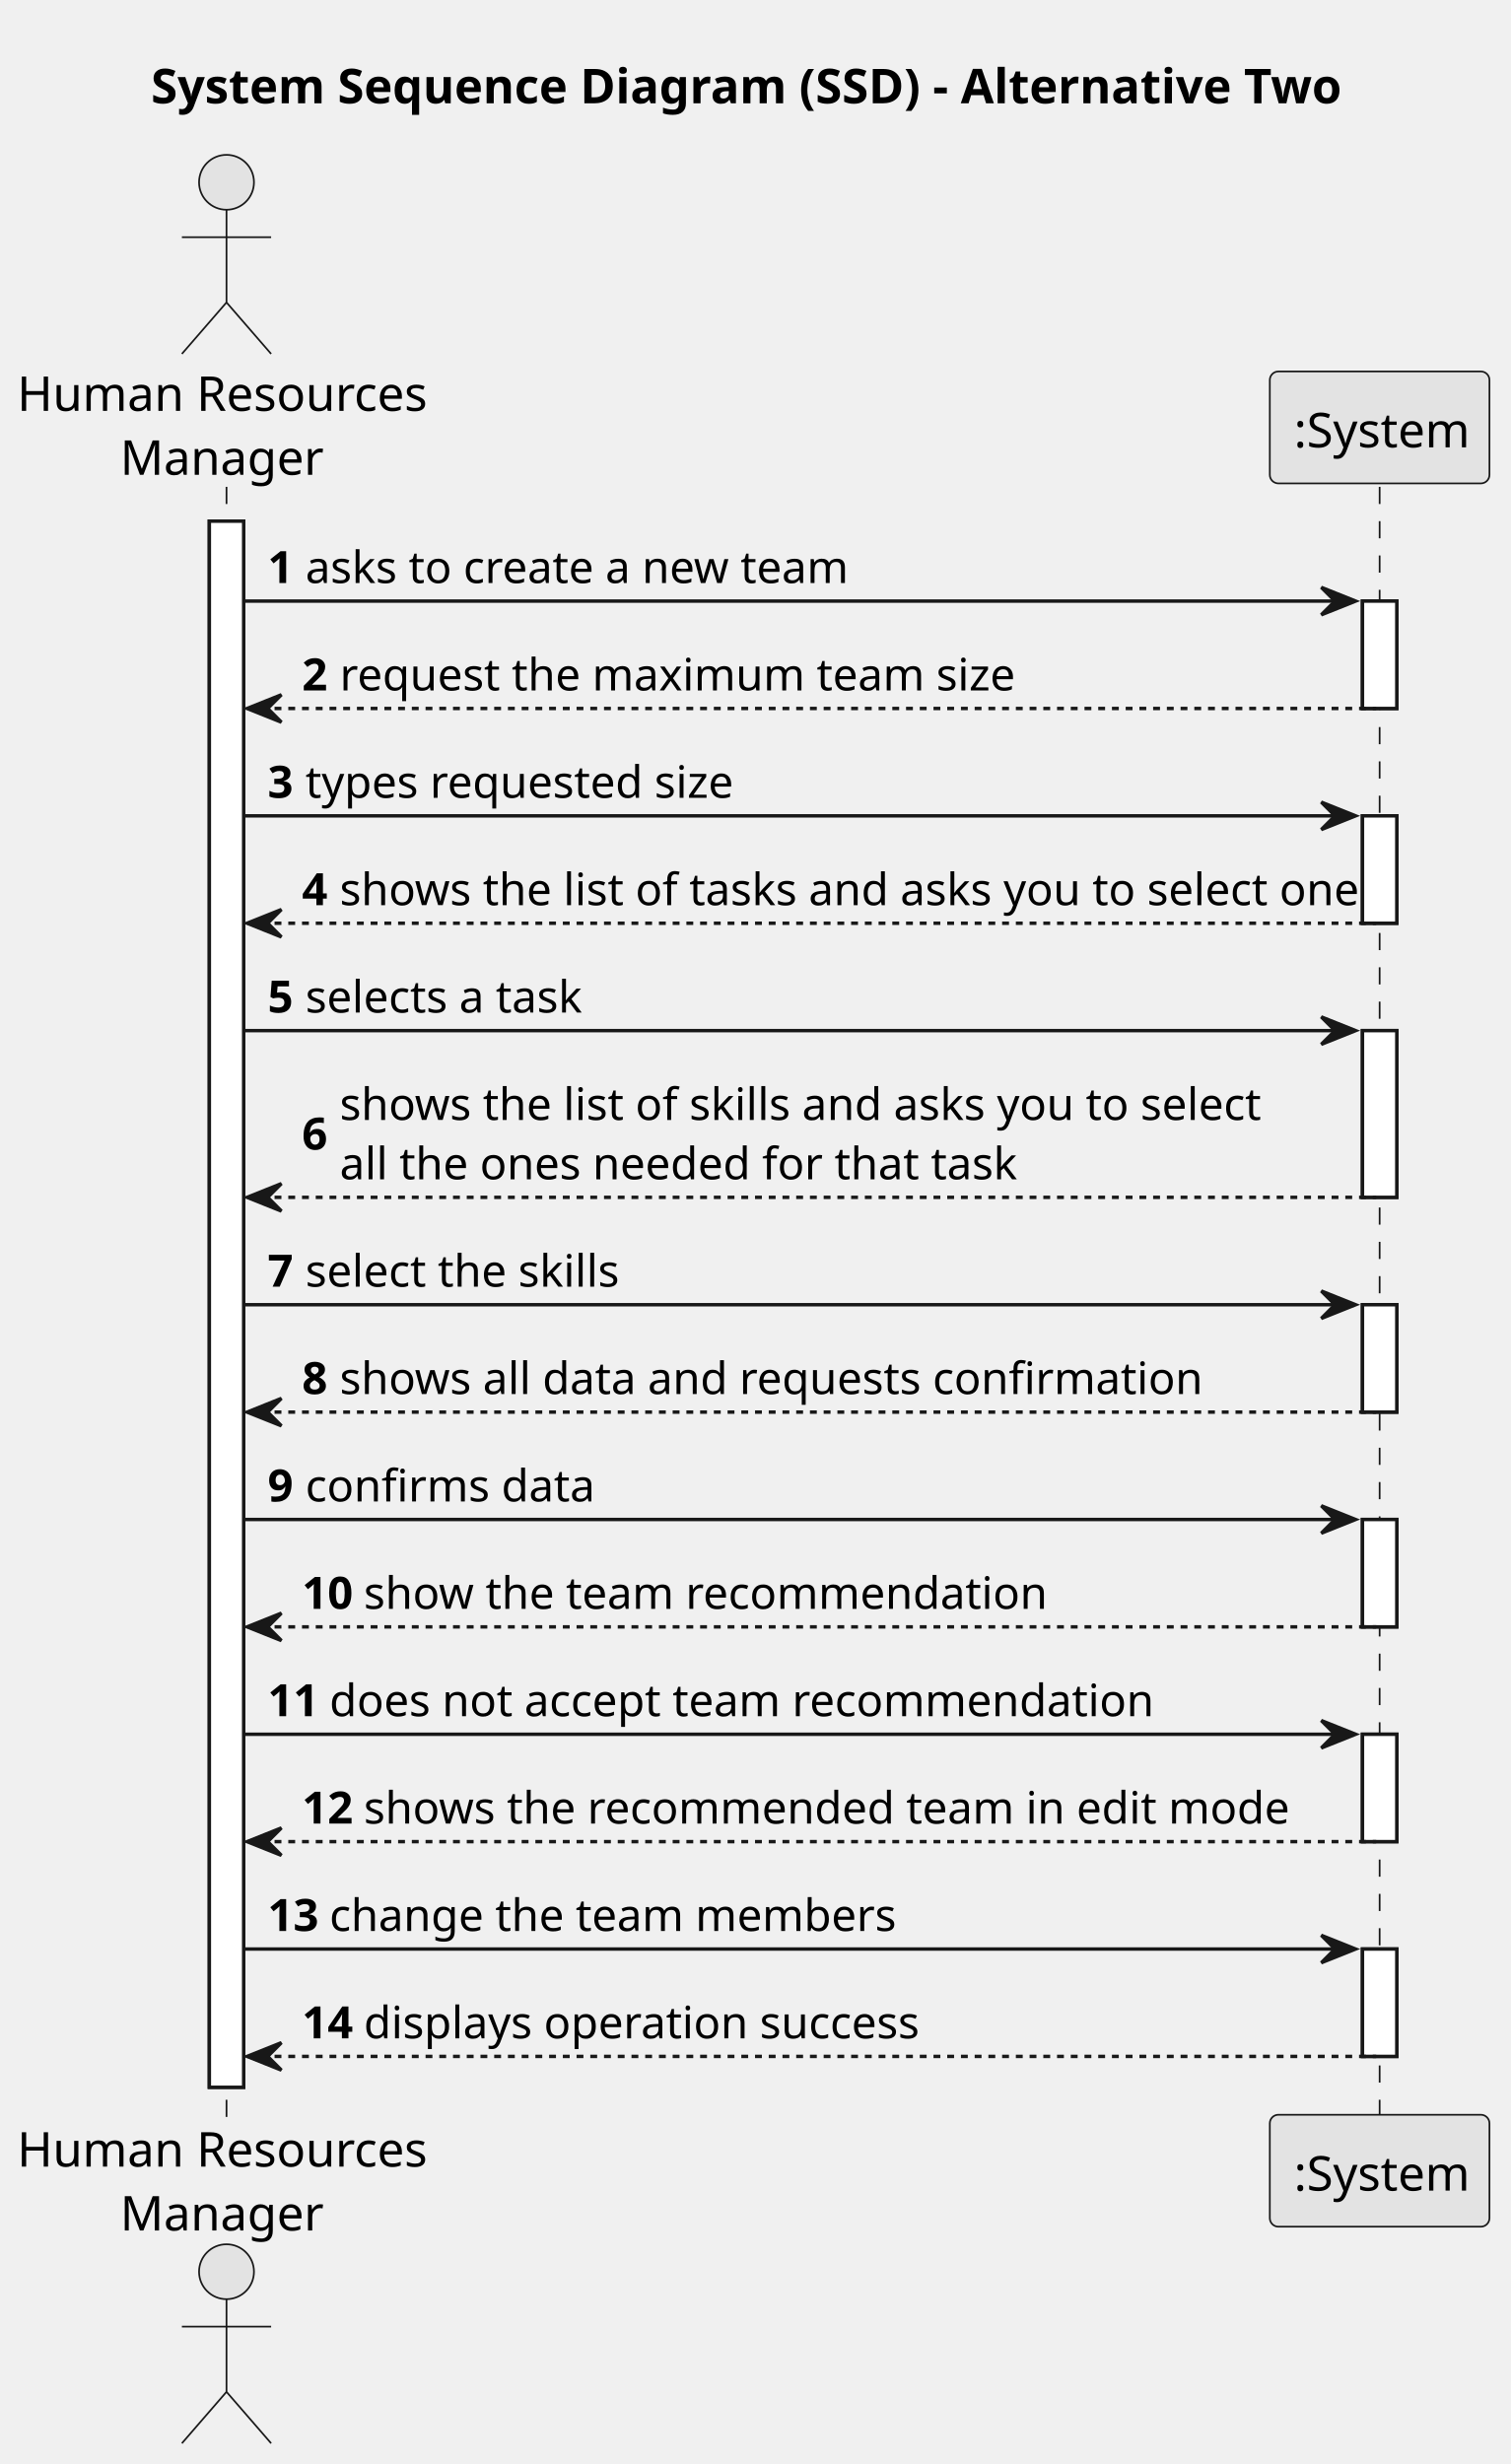
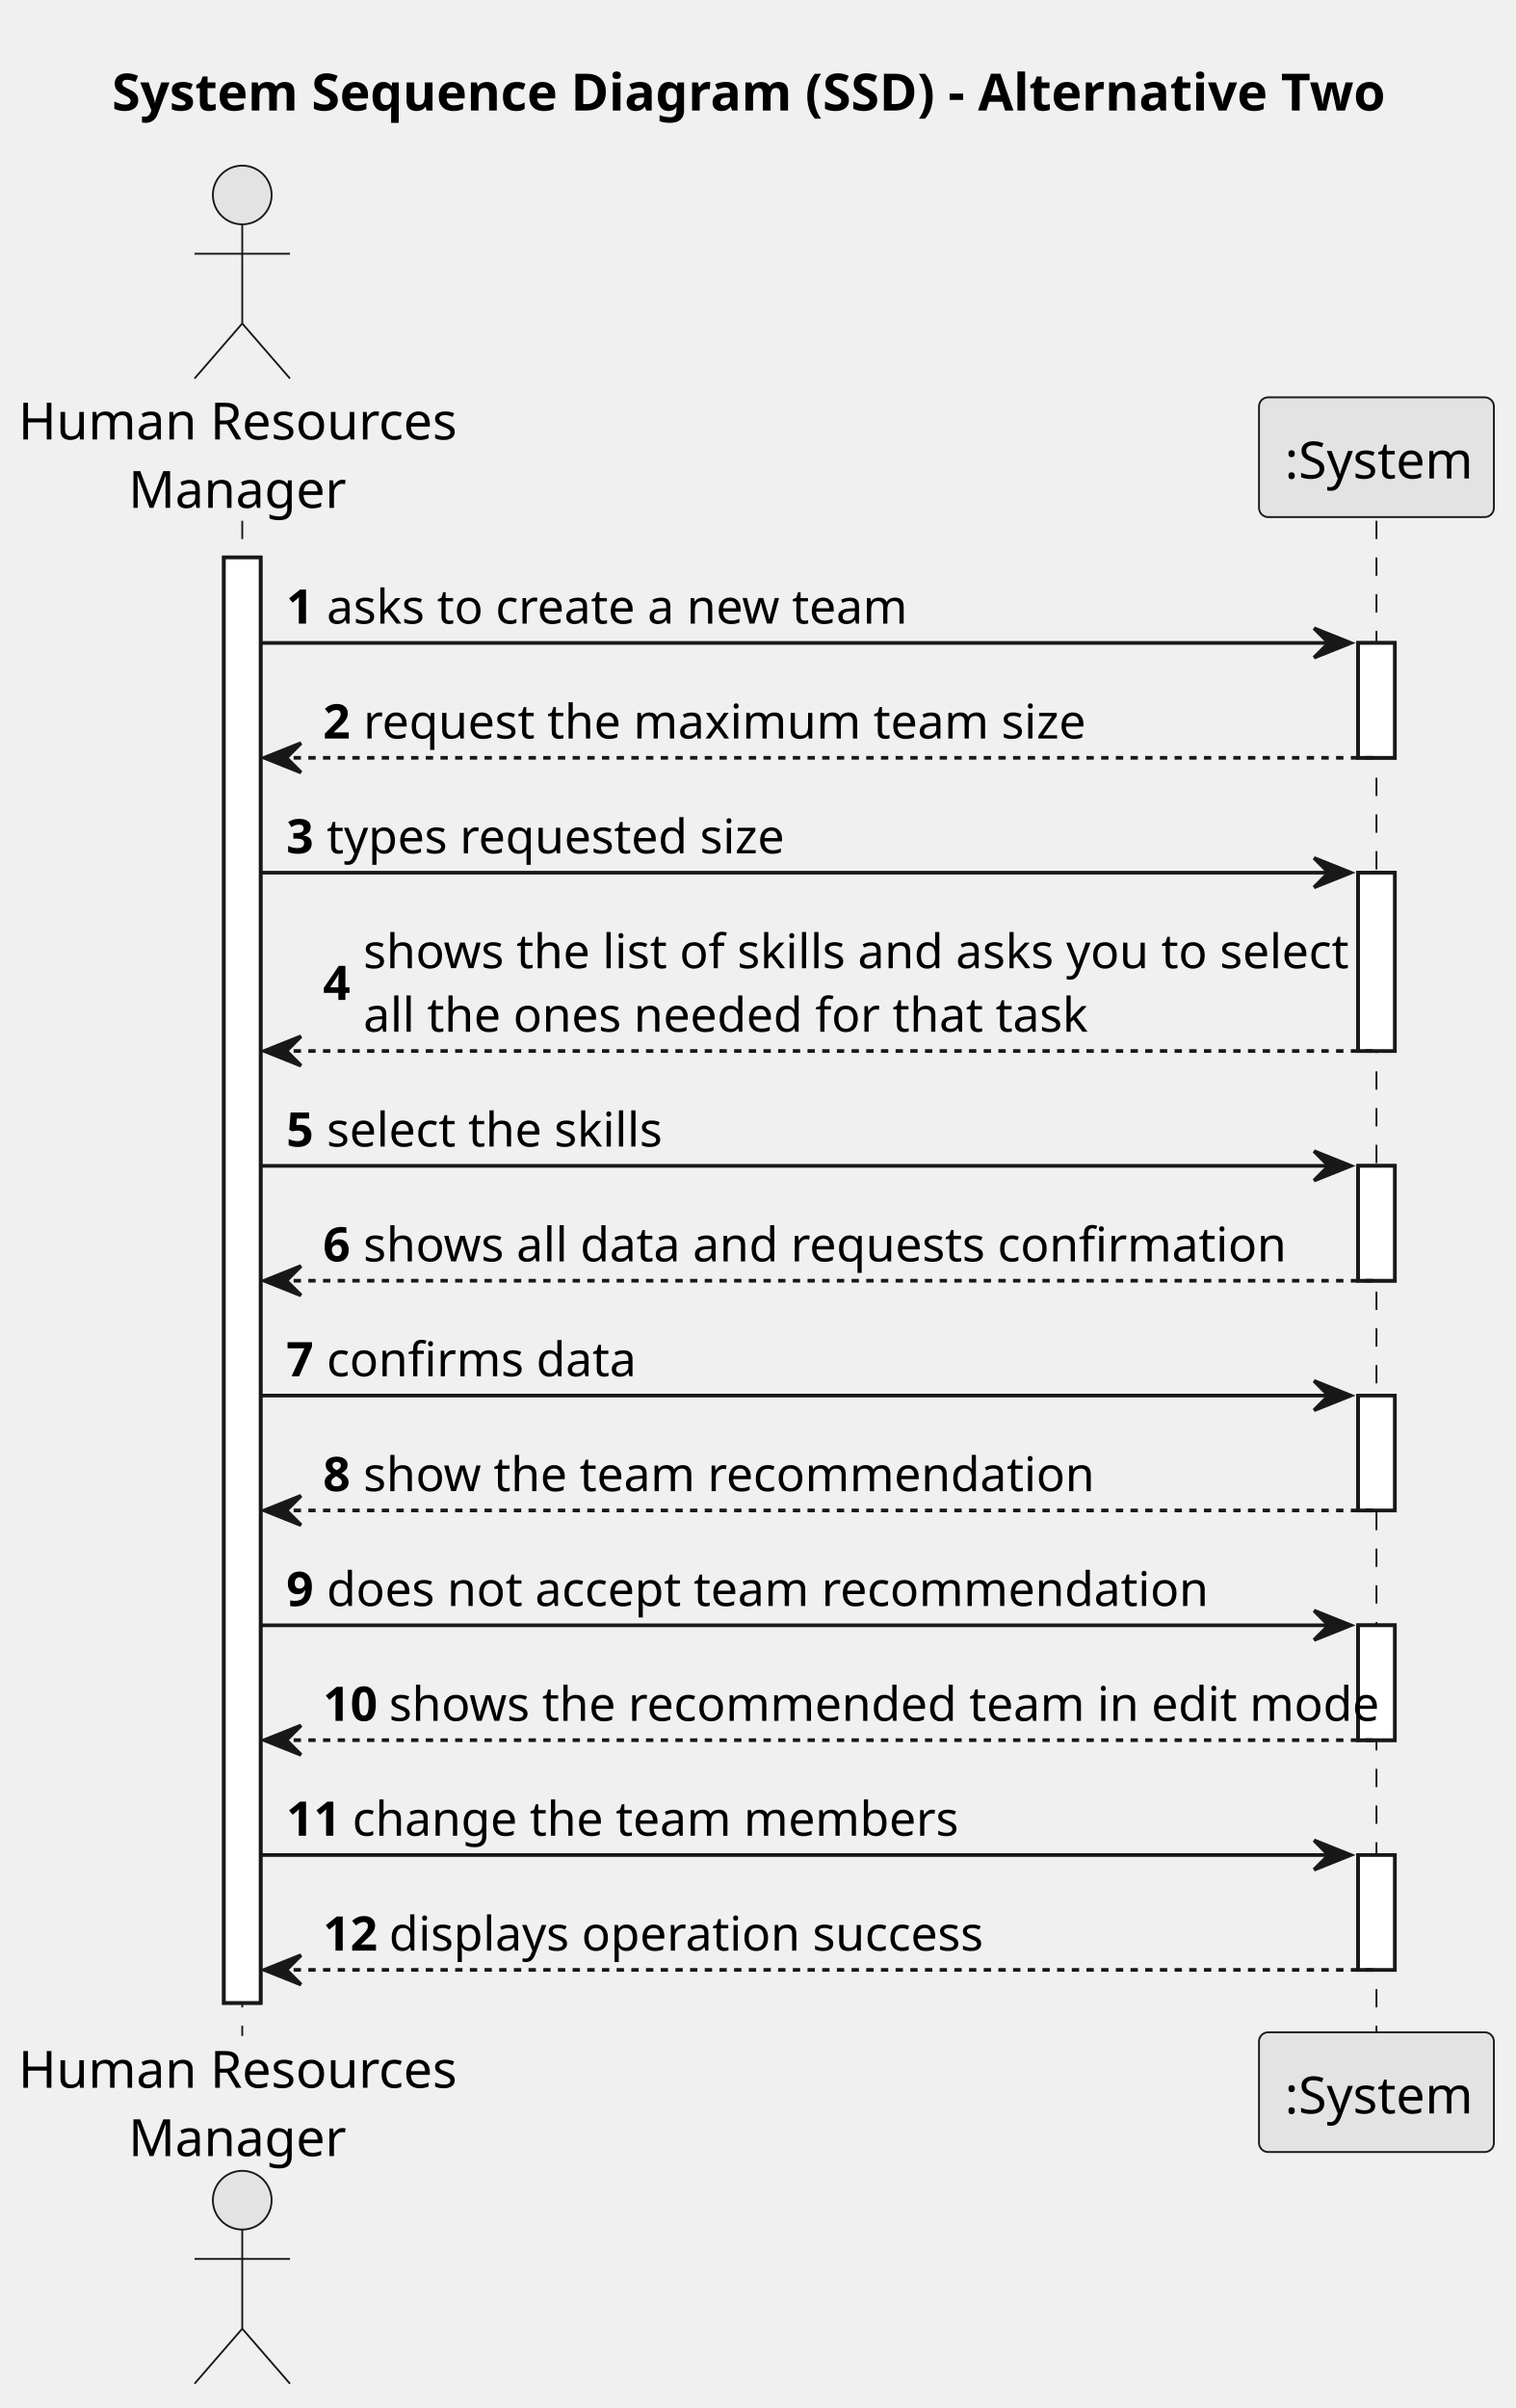
- <svg xmlns="http://www.w3.org/2000/svg" contentStyleType="text/css" height="718px" preserveAspectRatio="none" style="width:440px;height:718px;background:#FFFFFF;" version="1.1" viewBox="0 0 440 718" width="440px" zoomAndPan="magnify">
+ <svg xmlns="http://www.w3.org/2000/svg" contentStyleType="text/css" height="656px" preserveAspectRatio="none" style="width:413px;height:656px;background:#FFFFFF;" version="1.1" viewBox="0 0 413 656" width="413px" zoomAndPan="magnify">
  <defs />
  <g>
-     <text fill="#000000" font-family="sans-serif" font-size="14" font-weight="bold" lengthAdjust="spacing" textLength="350" x="44" y="30.107">System Sequence Diagram (SSD) - Alternative Two</text>
-     <rect fill="#FFFFFF" height="456.365" style="stroke:#181818;stroke-width:1.0;" width="10" x="61" y="151.863" />
-     <rect fill="#FFFFFF" height="31.291" style="stroke:#181818;stroke-width:1.0;" width="10" x="397" y="175.154" />
-     <rect fill="#FFFFFF" height="31.291" style="stroke:#181818;stroke-width:1.0;" width="10" x="397" y="237.736" />
-     <rect fill="#FFFFFF" height="48.582" style="stroke:#181818;stroke-width:1.0;" width="10" x="397" y="300.318" />
-     <rect fill="#FFFFFF" height="31.291" style="stroke:#181818;stroke-width:1.0;" width="10" x="397" y="380.191" />
-     <rect fill="#FFFFFF" height="31.291" style="stroke:#181818;stroke-width:1.0;" width="10" x="397" y="442.773" />
-     <rect fill="#FFFFFF" height="31.291" style="stroke:#181818;stroke-width:1.0;" width="10" x="397" y="505.356" />
-     <rect fill="#FFFFFF" height="31.291" style="stroke:#181818;stroke-width:1.0;" width="10" x="397" y="567.938" />
-     <line style="stroke:#181818;stroke-width:0.5;stroke-dasharray:5.0,5.0;" x1="66" x2="66" y1="141.863" y2="617.229" />
-     <line style="stroke:#181818;stroke-width:0.5;stroke-dasharray:5.0,5.0;" x1="402" x2="402" y1="141.863" y2="617.229" />
+     <text fill="#000000" font-family="sans-serif" font-size="14" font-weight="bold" lengthAdjust="spacing" textLength="350" x="30.5" y="30.107">System Sequence Diagram (SSD) - Alternative Two</text>
+     <rect fill="#FFFFFF" height="393.783" style="stroke:#181818;stroke-width:1.0;" width="10" x="61" y="151.863" />
+     <rect fill="#FFFFFF" height="31.291" style="stroke:#181818;stroke-width:1.0;" width="10" x="370" y="175.154" />
+     <rect fill="#FFFFFF" height="48.582" style="stroke:#181818;stroke-width:1.0;" width="10" x="370" y="237.736" />
+     <rect fill="#FFFFFF" height="31.291" style="stroke:#181818;stroke-width:1.0;" width="10" x="370" y="317.609" />
+     <rect fill="#FFFFFF" height="31.291" style="stroke:#181818;stroke-width:1.0;" width="10" x="370" y="380.191" />
+     <rect fill="#FFFFFF" height="31.291" style="stroke:#181818;stroke-width:1.0;" width="10" x="370" y="442.773" />
+     <rect fill="#FFFFFF" height="31.291" style="stroke:#181818;stroke-width:1.0;" width="10" x="370" y="505.356" />
+     <line style="stroke:#181818;stroke-width:0.5;stroke-dasharray:5.0,5.0;" x1="66" x2="66" y1="141.863" y2="554.646" />
+     <line style="stroke:#181818;stroke-width:0.5;stroke-dasharray:5.0,5.0;" x1="375" x2="375" y1="141.863" y2="554.646" />
    <text fill="#000000" font-family="sans-serif" font-size="14" lengthAdjust="spacing" textLength="116" x="5" y="119.728">Human Resources</text>
    <text fill="#000000" font-family="sans-serif" font-size="14" lengthAdjust="spacing" textLength="56" x="35" y="138.35">Manager</text>
    <ellipse cx="66" cy="53.121" fill="#E3E3E3" rx="8" ry="8" style="stroke:#181818;stroke-width:0.5;" />
    <path d="M66,61.121 L66,88.121 M53,69.121 L79,69.121 M66,88.121 L53,103.121 M66,88.121 L79,103.121 " fill="none" style="stroke:#181818;stroke-width:0.5;" />
-     <text fill="#000000" font-family="sans-serif" font-size="14" lengthAdjust="spacing" textLength="116" x="5" y="631.336">Human Resources</text>
-     <text fill="#000000" font-family="sans-serif" font-size="14" lengthAdjust="spacing" textLength="56" x="35" y="649.957">Manager</text>
-     <ellipse cx="66" cy="661.971" fill="#E3E3E3" rx="8" ry="8" style="stroke:#181818;stroke-width:0.5;" />
-     <path d="M66,669.971 L66,696.971 M53,677.971 L79,677.971 M66,696.971 L53,711.971 M66,696.971 L79,711.971 " fill="none" style="stroke:#181818;stroke-width:0.5;" />
-     <rect fill="#E3E3E3" height="32.621" rx="2.5" ry="2.5" style="stroke:#181818;stroke-width:0.5;" width="64" x="370" y="108.242" />
-     <text fill="#000000" font-family="sans-serif" font-size="14" lengthAdjust="spacing" textLength="50" x="377" y="130.35">:System</text>
-     <rect fill="#E3E3E3" height="32.621" rx="2.5" ry="2.5" style="stroke:#181818;stroke-width:0.5;" width="64" x="370" y="616.229" />
-     <text fill="#000000" font-family="sans-serif" font-size="14" lengthAdjust="spacing" textLength="50" x="377" y="638.336">:System</text>
-     <rect fill="#FFFFFF" height="456.365" style="stroke:#181818;stroke-width:1.0;" width="10" x="61" y="151.863" />
-     <rect fill="#FFFFFF" height="31.291" style="stroke:#181818;stroke-width:1.0;" width="10" x="397" y="175.154" />
-     <rect fill="#FFFFFF" height="31.291" style="stroke:#181818;stroke-width:1.0;" width="10" x="397" y="237.736" />
-     <rect fill="#FFFFFF" height="48.582" style="stroke:#181818;stroke-width:1.0;" width="10" x="397" y="300.318" />
-     <rect fill="#FFFFFF" height="31.291" style="stroke:#181818;stroke-width:1.0;" width="10" x="397" y="380.191" />
-     <rect fill="#FFFFFF" height="31.291" style="stroke:#181818;stroke-width:1.0;" width="10" x="397" y="442.773" />
-     <rect fill="#FFFFFF" height="31.291" style="stroke:#181818;stroke-width:1.0;" width="10" x="397" y="505.356" />
-     <rect fill="#FFFFFF" height="31.291" style="stroke:#181818;stroke-width:1.0;" width="10" x="397" y="567.938" />
-     <polygon fill="#181818" points="385,171.154,395,175.154,385,179.154,389,175.154" style="stroke:#181818;stroke-width:1.0;" />
-     <line style="stroke:#181818;stroke-width:1.0;" x1="71" x2="391" y1="175.154" y2="175.154" />
+     <text fill="#000000" font-family="sans-serif" font-size="14" lengthAdjust="spacing" textLength="116" x="5" y="568.754">Human Resources</text>
+     <text fill="#000000" font-family="sans-serif" font-size="14" lengthAdjust="spacing" textLength="56" x="35" y="587.375">Manager</text>
+     <ellipse cx="66" cy="599.389" fill="#E3E3E3" rx="8" ry="8" style="stroke:#181818;stroke-width:0.5;" />
+     <path d="M66,607.389 L66,634.389 M53,615.389 L79,615.389 M66,634.389 L53,649.389 M66,634.389 L79,649.389 " fill="none" style="stroke:#181818;stroke-width:0.5;" />
+     <rect fill="#E3E3E3" height="32.621" rx="2.5" ry="2.5" style="stroke:#181818;stroke-width:0.5;" width="64" x="343" y="108.242" />
+     <text fill="#000000" font-family="sans-serif" font-size="14" lengthAdjust="spacing" textLength="50" x="350" y="130.35">:System</text>
+     <rect fill="#E3E3E3" height="32.621" rx="2.5" ry="2.5" style="stroke:#181818;stroke-width:0.5;" width="64" x="343" y="553.646" />
+     <text fill="#000000" font-family="sans-serif" font-size="14" lengthAdjust="spacing" textLength="50" x="350" y="575.754">:System</text>
+     <rect fill="#FFFFFF" height="393.783" style="stroke:#181818;stroke-width:1.0;" width="10" x="61" y="151.863" />
+     <rect fill="#FFFFFF" height="31.291" style="stroke:#181818;stroke-width:1.0;" width="10" x="370" y="175.154" />
+     <rect fill="#FFFFFF" height="48.582" style="stroke:#181818;stroke-width:1.0;" width="10" x="370" y="237.736" />
+     <rect fill="#FFFFFF" height="31.291" style="stroke:#181818;stroke-width:1.0;" width="10" x="370" y="317.609" />
+     <rect fill="#FFFFFF" height="31.291" style="stroke:#181818;stroke-width:1.0;" width="10" x="370" y="380.191" />
+     <rect fill="#FFFFFF" height="31.291" style="stroke:#181818;stroke-width:1.0;" width="10" x="370" y="442.773" />
+     <rect fill="#FFFFFF" height="31.291" style="stroke:#181818;stroke-width:1.0;" width="10" x="370" y="505.356" />
+     <polygon fill="#181818" points="358,171.154,368,175.154,358,179.154,362,175.154" style="stroke:#181818;stroke-width:1.0;" />
+     <line style="stroke:#181818;stroke-width:1.0;" x1="71" x2="364" y1="175.154" y2="175.154" />
    <text fill="#000000" font-family="sans-serif" font-size="13" font-weight="bold" lengthAdjust="spacing" textLength="7" x="78" y="169.892">1</text>
    <text fill="#000000" font-family="sans-serif" font-size="13" lengthAdjust="spacing" textLength="154" x="89" y="169.892">asks to create a new team</text>
    <polygon fill="#181818" points="82,202.445,72,206.445,82,210.445,78,206.445" style="stroke:#181818;stroke-width:1.0;" />
-     <line style="stroke:#181818;stroke-width:1.0;stroke-dasharray:2.0,2.0;" x1="76" x2="401" y1="206.445" y2="206.445" />
+     <line style="stroke:#181818;stroke-width:1.0;stroke-dasharray:2.0,2.0;" x1="76" x2="374" y1="206.445" y2="206.445" />
    <text fill="#000000" font-family="sans-serif" font-size="13" font-weight="bold" lengthAdjust="spacing" textLength="7" x="88" y="201.183">2</text>
    <text fill="#000000" font-family="sans-serif" font-size="13" lengthAdjust="spacing" textLength="187" x="99" y="201.183">request the maximum team size</text>
-     <polygon fill="#181818" points="385,233.736,395,237.736,385,241.736,389,237.736" style="stroke:#181818;stroke-width:1.0;" />
-     <line style="stroke:#181818;stroke-width:1.0;" x1="71" x2="391" y1="237.736" y2="237.736" />
+     <polygon fill="#181818" points="358,233.736,368,237.736,358,241.736,362,237.736" style="stroke:#181818;stroke-width:1.0;" />
+     <line style="stroke:#181818;stroke-width:1.0;" x1="71" x2="364" y1="237.736" y2="237.736" />
    <text fill="#000000" font-family="sans-serif" font-size="13" font-weight="bold" lengthAdjust="spacing" textLength="7" x="78" y="232.474">3</text>
    <text fill="#000000" font-family="sans-serif" font-size="13" lengthAdjust="spacing" textLength="121" x="89" y="232.474">types requested size</text>
-     <polygon fill="#181818" points="82,265.027,72,269.027,82,273.027,78,269.027" style="stroke:#181818;stroke-width:1.0;" />
-     <line style="stroke:#181818;stroke-width:1.0;stroke-dasharray:2.0,2.0;" x1="76" x2="401" y1="269.027" y2="269.027" />
-     <text fill="#000000" font-family="sans-serif" font-size="13" font-weight="bold" lengthAdjust="spacing" textLength="7" x="88" y="263.765">4</text>
-     <text fill="#000000" font-family="sans-serif" font-size="13" lengthAdjust="spacing" textLength="291" x="99" y="263.765">shows the list of tasks and asks you to select one</text>
-     <polygon fill="#181818" points="385,296.318,395,300.318,385,304.318,389,300.318" style="stroke:#181818;stroke-width:1.0;" />
-     <line style="stroke:#181818;stroke-width:1.0;" x1="71" x2="391" y1="300.318" y2="300.318" />
-     <text fill="#000000" font-family="sans-serif" font-size="13" font-weight="bold" lengthAdjust="spacing" textLength="7" x="78" y="295.056">5</text>
-     <text fill="#000000" font-family="sans-serif" font-size="13" lengthAdjust="spacing" textLength="82" x="89" y="295.056">selects a task</text>
+     <polygon fill="#181818" points="82,282.318,72,286.318,82,290.318,78,286.318" style="stroke:#181818;stroke-width:1.0;" />
+     <line style="stroke:#181818;stroke-width:1.0;stroke-dasharray:2.0,2.0;" x1="76" x2="374" y1="286.318" y2="286.318" />
+     <text fill="#000000" font-family="sans-serif" font-size="13" font-weight="bold" lengthAdjust="spacing" textLength="7" x="88" y="272.41">4</text>
+     <text fill="#000000" font-family="sans-serif" font-size="13" lengthAdjust="spacing" textLength="264" x="99" y="263.765">shows the list of skills and asks you to select</text>
+     <text fill="#000000" font-family="sans-serif" font-size="13" lengthAdjust="spacing" textLength="186" x="99" y="281.056">all the ones needed for that task</text>
+     <polygon fill="#181818" points="358,313.609,368,317.609,358,321.609,362,317.609" style="stroke:#181818;stroke-width:1.0;" />
+     <line style="stroke:#181818;stroke-width:1.0;" x1="71" x2="364" y1="317.609" y2="317.609" />
+     <text fill="#000000" font-family="sans-serif" font-size="13" font-weight="bold" lengthAdjust="spacing" textLength="7" x="78" y="312.347">5</text>
+     <text fill="#000000" font-family="sans-serif" font-size="13" lengthAdjust="spacing" textLength="91" x="89" y="312.347">select the skills</text>
    <polygon fill="#181818" points="82,344.9,72,348.9,82,352.9,78,348.9" style="stroke:#181818;stroke-width:1.0;" />
-     <line style="stroke:#181818;stroke-width:1.0;stroke-dasharray:2.0,2.0;" x1="76" x2="401" y1="348.9" y2="348.9" />
-     <text fill="#000000" font-family="sans-serif" font-size="13" font-weight="bold" lengthAdjust="spacing" textLength="7" x="88" y="334.992">6</text>
-     <text fill="#000000" font-family="sans-serif" font-size="13" lengthAdjust="spacing" textLength="264" x="99" y="326.347">shows the list of skills and asks you to select</text>
-     <text fill="#000000" font-family="sans-serif" font-size="13" lengthAdjust="spacing" textLength="186" x="99" y="343.638">all the ones needed for that task</text>
-     <polygon fill="#181818" points="385,376.191,395,380.191,385,384.191,389,380.191" style="stroke:#181818;stroke-width:1.0;" />
-     <line style="stroke:#181818;stroke-width:1.0;" x1="71" x2="391" y1="380.191" y2="380.191" />
+     <line style="stroke:#181818;stroke-width:1.0;stroke-dasharray:2.0,2.0;" x1="76" x2="374" y1="348.9" y2="348.9" />
+     <text fill="#000000" font-family="sans-serif" font-size="13" font-weight="bold" lengthAdjust="spacing" textLength="7" x="88" y="343.638">6</text>
+     <text fill="#000000" font-family="sans-serif" font-size="13" lengthAdjust="spacing" textLength="236" x="99" y="343.638">shows all data and requests confirmation</text>
+     <polygon fill="#181818" points="358,376.191,368,380.191,358,384.191,362,380.191" style="stroke:#181818;stroke-width:1.0;" />
+     <line style="stroke:#181818;stroke-width:1.0;" x1="71" x2="364" y1="380.191" y2="380.191" />
    <text fill="#000000" font-family="sans-serif" font-size="13" font-weight="bold" lengthAdjust="spacing" textLength="7" x="78" y="374.929">7</text>
-     <text fill="#000000" font-family="sans-serif" font-size="13" lengthAdjust="spacing" textLength="91" x="89" y="374.929">select the skills</text>
+     <text fill="#000000" font-family="sans-serif" font-size="13" lengthAdjust="spacing" textLength="78" x="89" y="374.929">confirms data</text>
    <polygon fill="#181818" points="82,407.482,72,411.482,82,415.482,78,411.482" style="stroke:#181818;stroke-width:1.0;" />
-     <line style="stroke:#181818;stroke-width:1.0;stroke-dasharray:2.0,2.0;" x1="76" x2="401" y1="411.482" y2="411.482" />
+     <line style="stroke:#181818;stroke-width:1.0;stroke-dasharray:2.0,2.0;" x1="76" x2="374" y1="411.482" y2="411.482" />
    <text fill="#000000" font-family="sans-serif" font-size="13" font-weight="bold" lengthAdjust="spacing" textLength="7" x="88" y="406.22">8</text>
-     <text fill="#000000" font-family="sans-serif" font-size="13" lengthAdjust="spacing" textLength="236" x="99" y="406.22">shows all data and requests confirmation</text>
-     <polygon fill="#181818" points="385,438.773,395,442.773,385,446.773,389,442.773" style="stroke:#181818;stroke-width:1.0;" />
-     <line style="stroke:#181818;stroke-width:1.0;" x1="71" x2="391" y1="442.773" y2="442.773" />
+     <text fill="#000000" font-family="sans-serif" font-size="13" lengthAdjust="spacing" textLength="185" x="99" y="406.22">show the team recommendation</text>
+     <polygon fill="#181818" points="358,438.773,368,442.773,358,446.773,362,442.773" style="stroke:#181818;stroke-width:1.0;" />
+     <line style="stroke:#181818;stroke-width:1.0;" x1="71" x2="364" y1="442.773" y2="442.773" />
    <text fill="#000000" font-family="sans-serif" font-size="13" font-weight="bold" lengthAdjust="spacing" textLength="7" x="78" y="437.511">9</text>
-     <text fill="#000000" font-family="sans-serif" font-size="13" lengthAdjust="spacing" textLength="78" x="89" y="437.511">confirms data</text>
+     <text fill="#000000" font-family="sans-serif" font-size="13" lengthAdjust="spacing" textLength="226" x="89" y="437.511">does not accept team recommendation</text>
    <polygon fill="#181818" points="82,470.065,72,474.065,82,478.065,78,474.065" style="stroke:#181818;stroke-width:1.0;" />
-     <line style="stroke:#181818;stroke-width:1.0;stroke-dasharray:2.0,2.0;" x1="76" x2="401" y1="474.065" y2="474.065" />
+     <line style="stroke:#181818;stroke-width:1.0;stroke-dasharray:2.0,2.0;" x1="76" x2="374" y1="474.065" y2="474.065" />
    <text fill="#000000" font-family="sans-serif" font-size="13" font-weight="bold" lengthAdjust="spacing" textLength="14" x="88" y="468.802">10</text>
-     <text fill="#000000" font-family="sans-serif" font-size="13" lengthAdjust="spacing" textLength="185" x="106" y="468.802">show the team recommendation</text>
-     <polygon fill="#181818" points="385,501.356,395,505.356,385,509.356,389,505.356" style="stroke:#181818;stroke-width:1.0;" />
-     <line style="stroke:#181818;stroke-width:1.0;" x1="71" x2="391" y1="505.356" y2="505.356" />
+     <text fill="#000000" font-family="sans-serif" font-size="13" lengthAdjust="spacing" textLength="253" x="106" y="468.802">shows the recommended team in edit mode</text>
+     <polygon fill="#181818" points="358,501.356,368,505.356,358,509.356,362,505.356" style="stroke:#181818;stroke-width:1.0;" />
+     <line style="stroke:#181818;stroke-width:1.0;" x1="71" x2="364" y1="505.356" y2="505.356" />
    <text fill="#000000" font-family="sans-serif" font-size="13" font-weight="bold" lengthAdjust="spacing" textLength="14" x="78" y="500.093">11</text>
-     <text fill="#000000" font-family="sans-serif" font-size="13" lengthAdjust="spacing" textLength="226" x="96" y="500.093">does not accept team recommendation</text>
+     <text fill="#000000" font-family="sans-serif" font-size="13" lengthAdjust="spacing" textLength="155" x="96" y="500.093">change the team members</text>
    <polygon fill="#181818" points="82,532.646,72,536.646,82,540.646,78,536.646" style="stroke:#181818;stroke-width:1.0;" />
-     <line style="stroke:#181818;stroke-width:1.0;stroke-dasharray:2.0,2.0;" x1="76" x2="401" y1="536.646" y2="536.646" />
+     <line style="stroke:#181818;stroke-width:1.0;stroke-dasharray:2.0,2.0;" x1="76" x2="374" y1="536.646" y2="536.646" />
    <text fill="#000000" font-family="sans-serif" font-size="13" font-weight="bold" lengthAdjust="spacing" textLength="14" x="88" y="531.384">12</text>
-     <text fill="#000000" font-family="sans-serif" font-size="13" lengthAdjust="spacing" textLength="253" x="106" y="531.384">shows the recommended team in edit mode</text>
-     <polygon fill="#181818" points="385,563.938,395,567.938,385,571.938,389,567.938" style="stroke:#181818;stroke-width:1.0;" />
-     <line style="stroke:#181818;stroke-width:1.0;" x1="71" x2="391" y1="567.938" y2="567.938" />
-     <text fill="#000000" font-family="sans-serif" font-size="13" font-weight="bold" lengthAdjust="spacing" textLength="14" x="78" y="562.675">13</text>
-     <text fill="#000000" font-family="sans-serif" font-size="13" lengthAdjust="spacing" textLength="155" x="96" y="562.675">change the team members</text>
-     <polygon fill="#181818" points="82,595.229,72,599.229,82,603.229,78,599.229" style="stroke:#181818;stroke-width:1.0;" />
-     <line style="stroke:#181818;stroke-width:1.0;stroke-dasharray:2.0,2.0;" x1="76" x2="401" y1="599.229" y2="599.229" />
-     <text fill="#000000" font-family="sans-serif" font-size="13" font-weight="bold" lengthAdjust="spacing" textLength="14" x="88" y="593.966">14</text>
-     <text fill="#000000" font-family="sans-serif" font-size="13" lengthAdjust="spacing" textLength="158" x="106" y="593.966">displays operation success</text>
+     <text fill="#000000" font-family="sans-serif" font-size="13" lengthAdjust="spacing" textLength="158" x="106" y="531.384">displays operation success</text>
  </g>
</svg>
